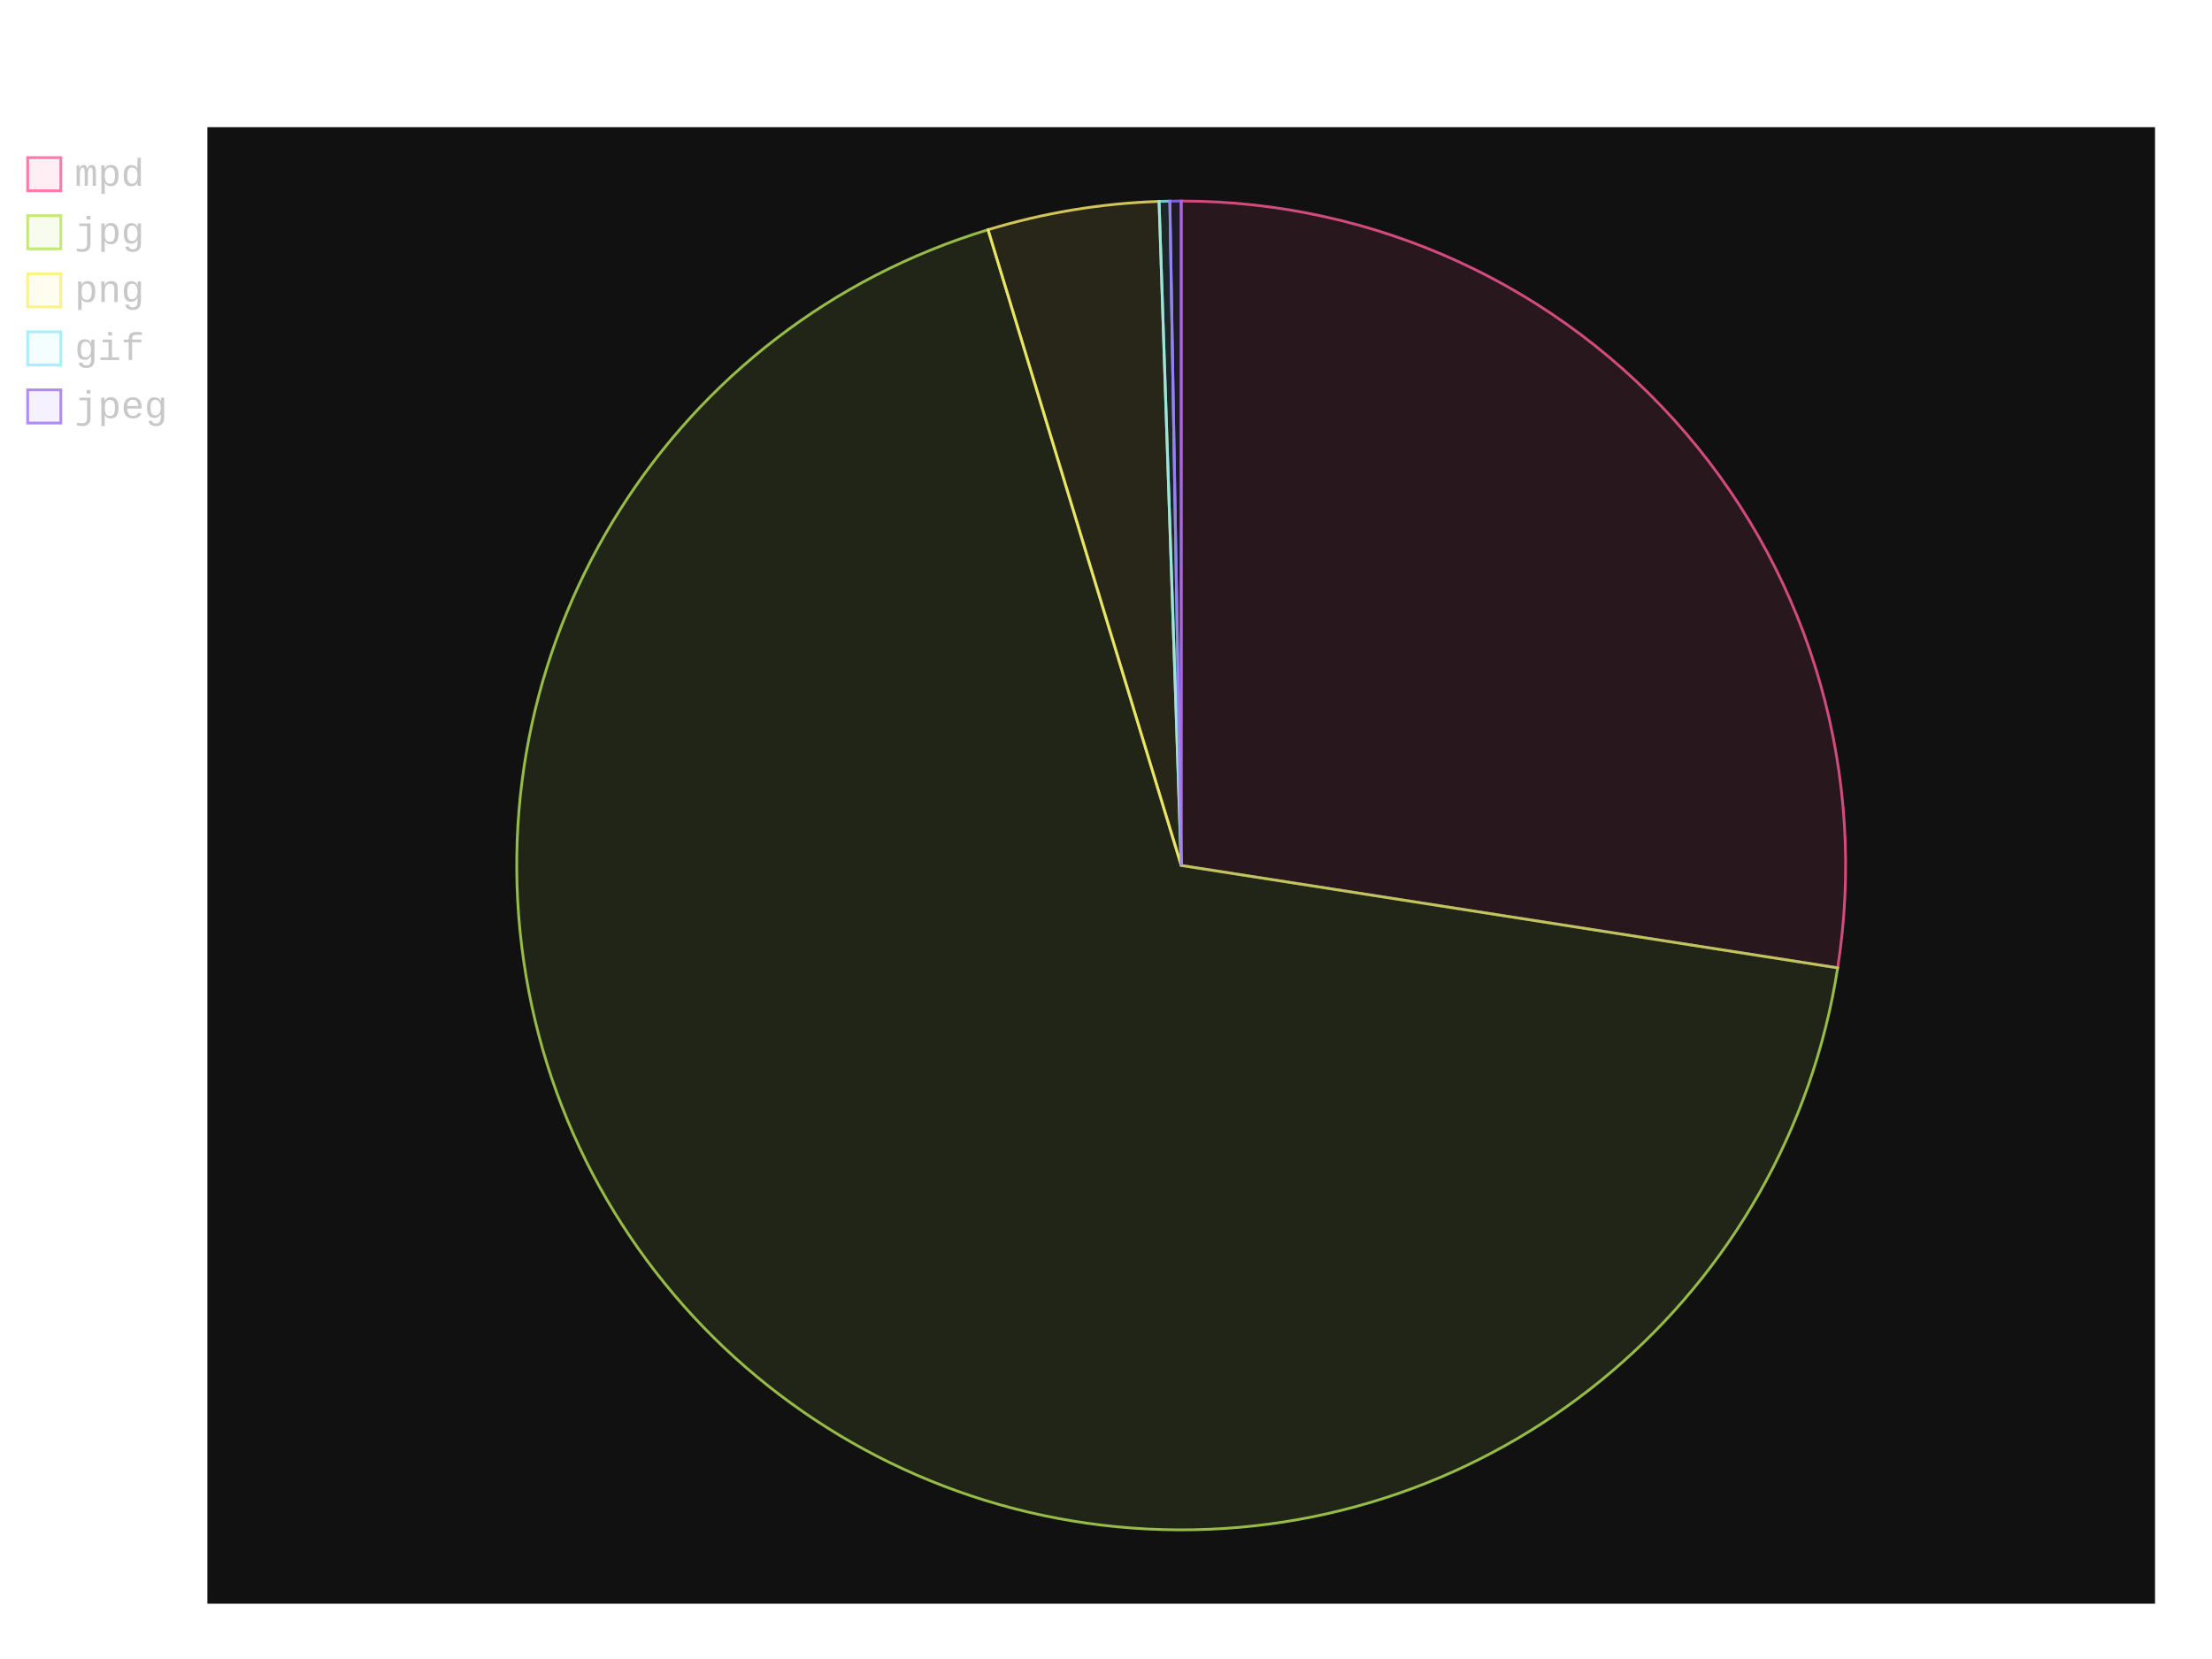
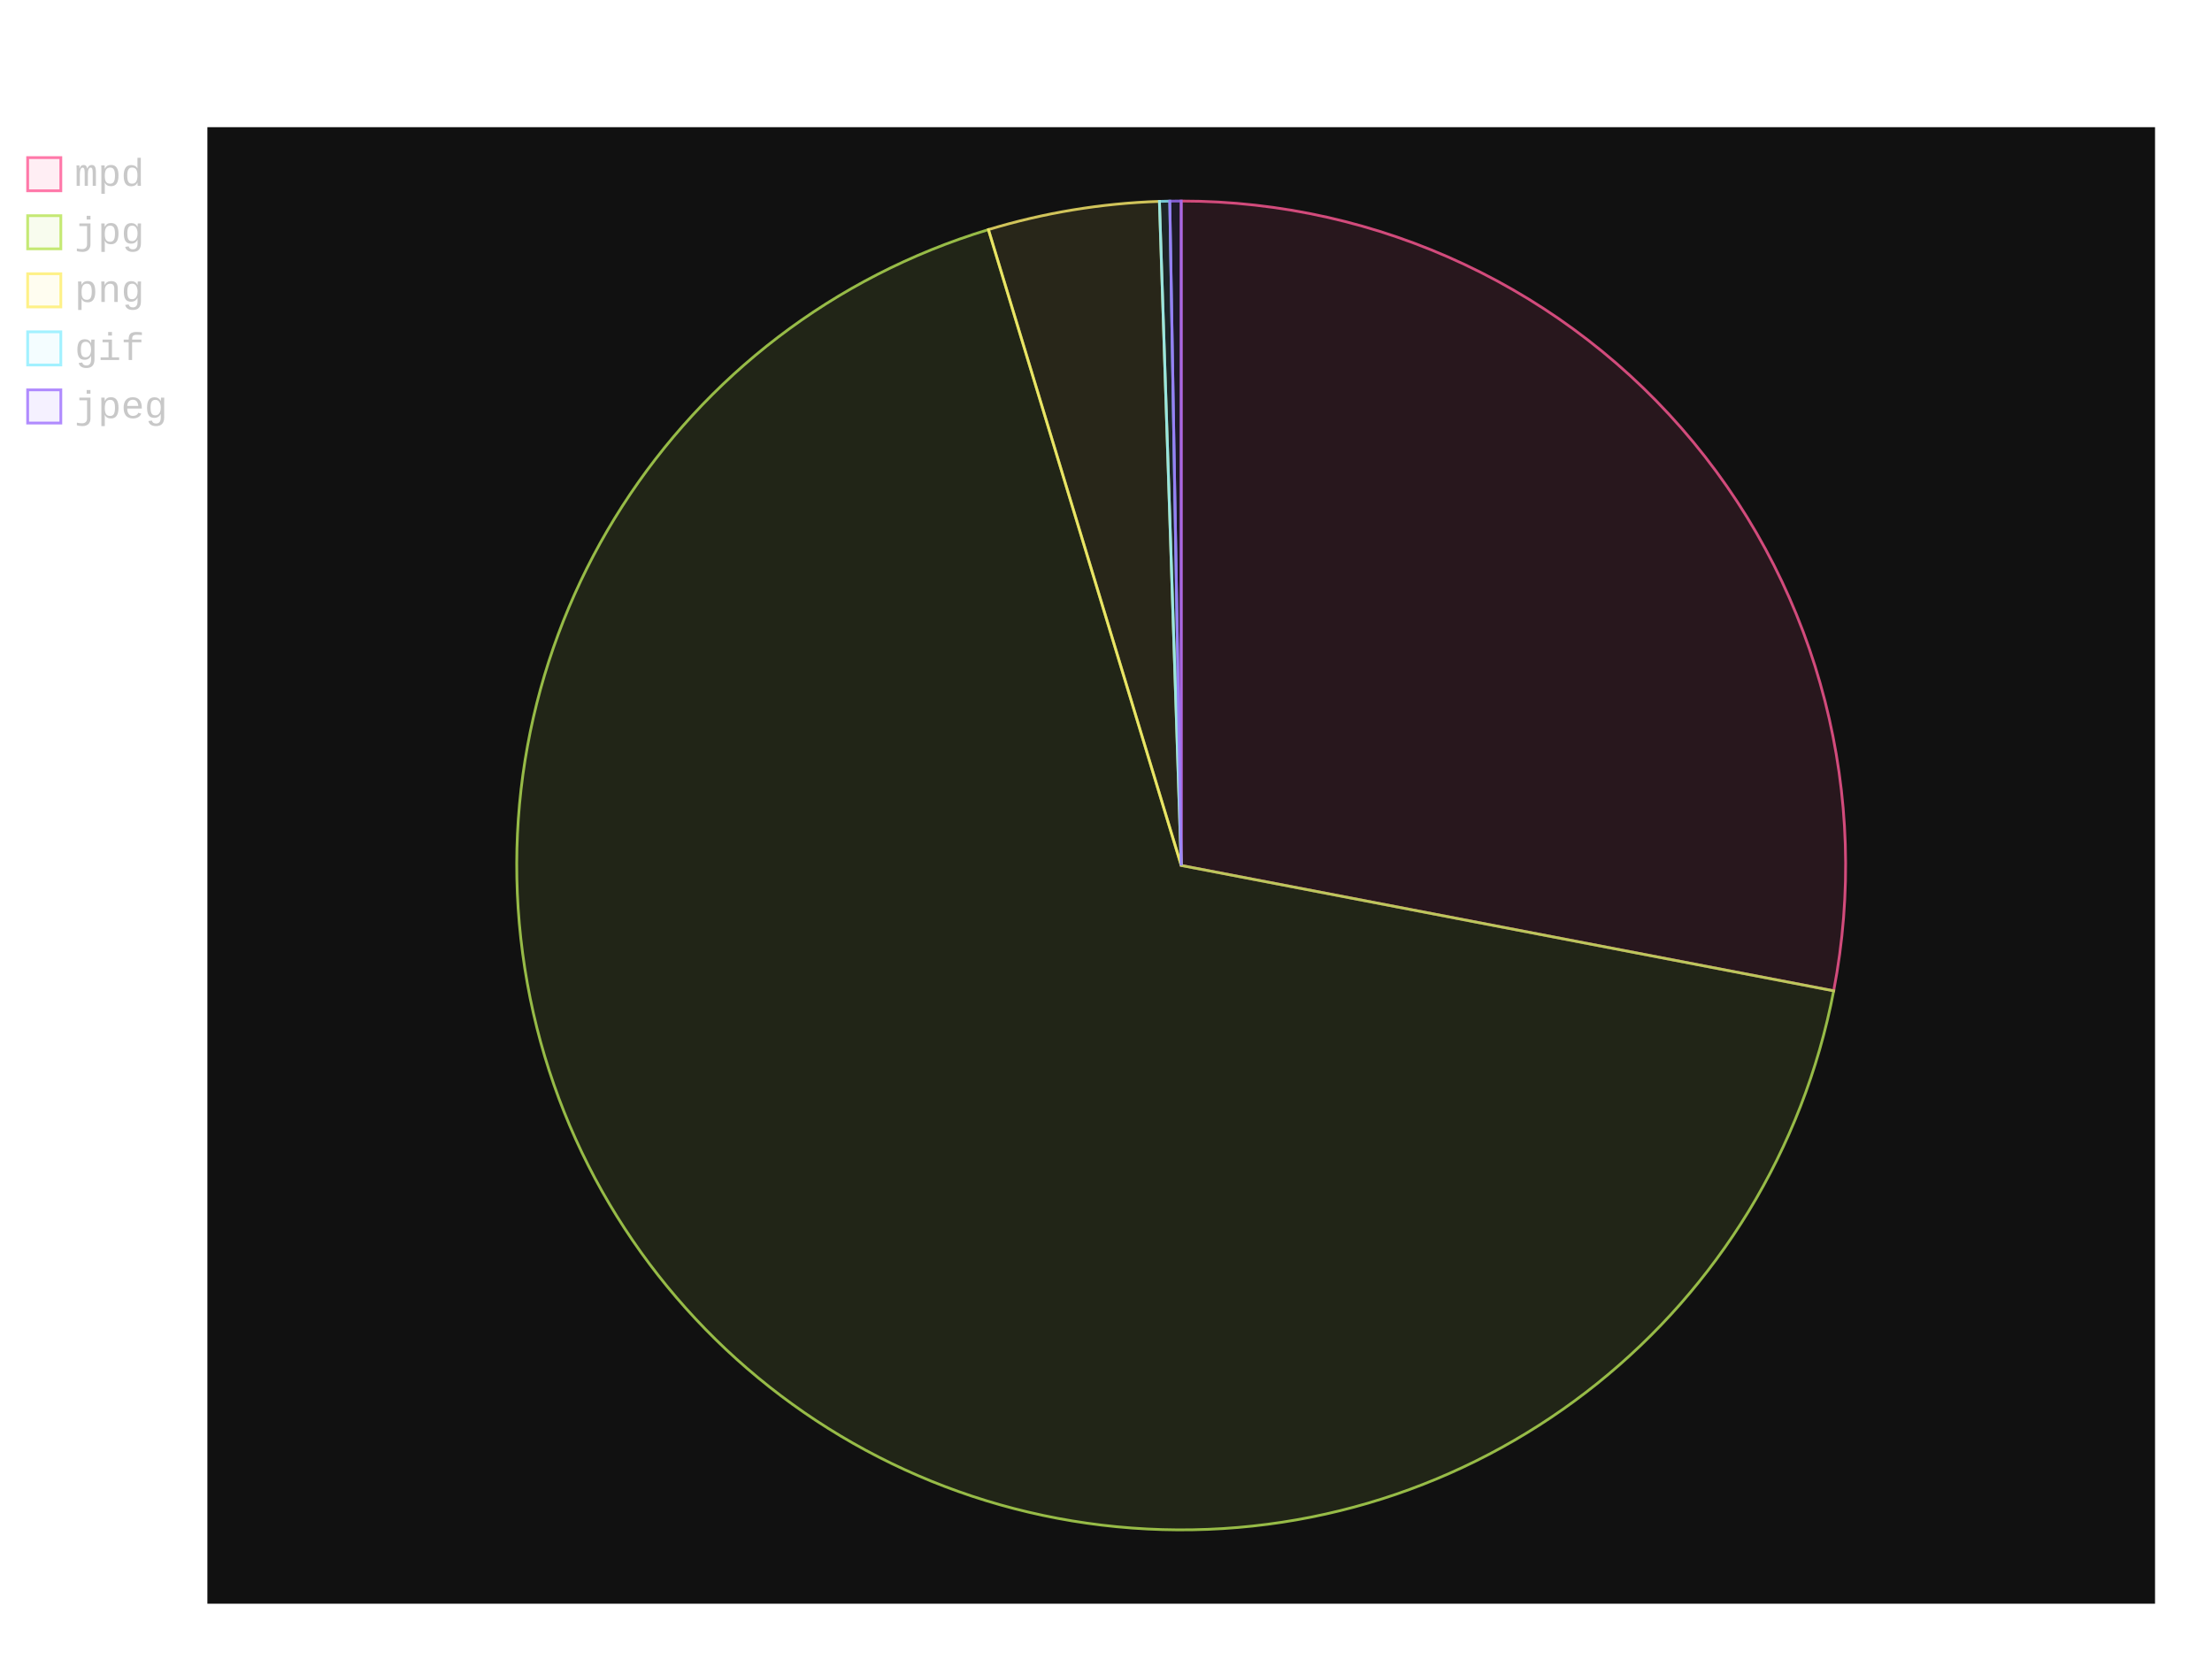
- <svg xmlns="http://www.w3.org/2000/svg" id="chart-aea0b255-f526-44dd-9e26-2255c3b7beea" class="pygal-chart" viewBox="0 0 800 600">
+ <svg xmlns="http://www.w3.org/2000/svg" id="chart-f5687afc-f7be-4072-bc8f-bc5414bce5f3" class="pygal-chart" viewBox="0 0 800 600">
  <defs>
-     <style type="text/css">#chart-aea0b255-f526-44dd-9e26-2255c3b7beea{-webkit-user-select:none;-webkit-font-smoothing:antialiased;font-family:Consolas,"Liberation Mono",Menlo,Courier,monospace}#chart-aea0b255-f526-44dd-9e26-2255c3b7beea .title{font-family:Consolas,"Liberation Mono",Menlo,Courier,monospace;font-size:16px}#chart-aea0b255-f526-44dd-9e26-2255c3b7beea .legends .legend text{font-family:Consolas,"Liberation Mono",Menlo,Courier,monospace;font-size:14px}#chart-aea0b255-f526-44dd-9e26-2255c3b7beea .axis text{font-family:Consolas,"Liberation Mono",Menlo,Courier,monospace;font-size:10px}#chart-aea0b255-f526-44dd-9e26-2255c3b7beea .axis text.major{font-family:Consolas,"Liberation Mono",Menlo,Courier,monospace;font-size:10px}#chart-aea0b255-f526-44dd-9e26-2255c3b7beea .text-overlay text.value{font-family:Consolas,"Liberation Mono",Menlo,Courier,monospace;font-size:16px}#chart-aea0b255-f526-44dd-9e26-2255c3b7beea .text-overlay text.label{font-family:Consolas,"Liberation Mono",Menlo,Courier,monospace;font-size:10px}#chart-aea0b255-f526-44dd-9e26-2255c3b7beea .tooltip{font-family:Consolas,"Liberation Mono",Menlo,Courier,monospace;font-size:14px}#chart-aea0b255-f526-44dd-9e26-2255c3b7beea text.no_data{font-family:Consolas,"Liberation Mono",Menlo,Courier,monospace;font-size:64px}
- #chart-aea0b255-f526-44dd-9e26-2255c3b7beea{background-color:rgba(0,0,0,0)}#chart-aea0b255-f526-44dd-9e26-2255c3b7beea path,#chart-aea0b255-f526-44dd-9e26-2255c3b7beea line,#chart-aea0b255-f526-44dd-9e26-2255c3b7beea rect,#chart-aea0b255-f526-44dd-9e26-2255c3b7beea circle{-webkit-transition:0.3s ease-out;-moz-transition:0.3s ease-out;transition:0.3s ease-out}#chart-aea0b255-f526-44dd-9e26-2255c3b7beea .graph &gt; .background{fill:rgba(0,0,0,0)}#chart-aea0b255-f526-44dd-9e26-2255c3b7beea .plot &gt; .background{fill:#111}#chart-aea0b255-f526-44dd-9e26-2255c3b7beea .graph{fill:rgba(200,200,200,1)}#chart-aea0b255-f526-44dd-9e26-2255c3b7beea text.no_data{fill:rgba(255,255,255,1)}#chart-aea0b255-f526-44dd-9e26-2255c3b7beea .title{fill:rgba(255,255,255,1)}#chart-aea0b255-f526-44dd-9e26-2255c3b7beea .legends .legend text{fill:rgba(200,200,200,1)}#chart-aea0b255-f526-44dd-9e26-2255c3b7beea .legends .legend:hover text{fill:rgba(255,255,255,1)}#chart-aea0b255-f526-44dd-9e26-2255c3b7beea .axis .line{stroke:rgba(255,255,255,1)}#chart-aea0b255-f526-44dd-9e26-2255c3b7beea .axis .guide.line{stroke:#555}#chart-aea0b255-f526-44dd-9e26-2255c3b7beea .axis .major.line{stroke:rgba(200,200,200,1)}#chart-aea0b255-f526-44dd-9e26-2255c3b7beea .axis text.major{fill:rgba(255,255,255,1)}#chart-aea0b255-f526-44dd-9e26-2255c3b7beea .axis.y .guides:hover .guide.line,#chart-aea0b255-f526-44dd-9e26-2255c3b7beea .line-graph .axis.x .guides:hover .guide.line,#chart-aea0b255-f526-44dd-9e26-2255c3b7beea .stackedline-graph .axis.x .guides:hover .guide.line,#chart-aea0b255-f526-44dd-9e26-2255c3b7beea .xy-graph .axis.x .guides:hover .guide.line{stroke:rgba(255,255,255,1)}#chart-aea0b255-f526-44dd-9e26-2255c3b7beea .axis .guides:hover text{fill:rgba(255,255,255,1)}#chart-aea0b255-f526-44dd-9e26-2255c3b7beea .reactive{fill-opacity:.1;stroke-opacity:.8;stroke-width:1}#chart-aea0b255-f526-44dd-9e26-2255c3b7beea .ci{stroke:rgba(200,200,200,1)}#chart-aea0b255-f526-44dd-9e26-2255c3b7beea .reactive.active,#chart-aea0b255-f526-44dd-9e26-2255c3b7beea .active .reactive{fill-opacity:.75;stroke-opacity:.9;stroke-width:4}#chart-aea0b255-f526-44dd-9e26-2255c3b7beea .ci .reactive.active{stroke-width:1.5}#chart-aea0b255-f526-44dd-9e26-2255c3b7beea .series text{fill:rgba(255,255,255,1)}#chart-aea0b255-f526-44dd-9e26-2255c3b7beea .tooltip rect{fill:#111;stroke:rgba(255,255,255,1);-webkit-transition:opacity 0.3s ease-out;-moz-transition:opacity 0.3s ease-out;transition:opacity 0.3s ease-out}#chart-aea0b255-f526-44dd-9e26-2255c3b7beea .tooltip .label{fill:rgba(200,200,200,1)}#chart-aea0b255-f526-44dd-9e26-2255c3b7beea .tooltip .label{fill:rgba(200,200,200,1)}#chart-aea0b255-f526-44dd-9e26-2255c3b7beea .tooltip .legend{font-size:.8em;fill:#555}#chart-aea0b255-f526-44dd-9e26-2255c3b7beea .tooltip .x_label{font-size:.6em;fill:rgba(255,255,255,1)}#chart-aea0b255-f526-44dd-9e26-2255c3b7beea .tooltip .xlink{font-size:.5em;text-decoration:underline}#chart-aea0b255-f526-44dd-9e26-2255c3b7beea .tooltip .value{font-size:1.5em}#chart-aea0b255-f526-44dd-9e26-2255c3b7beea .bound{font-size:.5em}#chart-aea0b255-f526-44dd-9e26-2255c3b7beea .max-value{font-size:.75em;fill:#555}#chart-aea0b255-f526-44dd-9e26-2255c3b7beea .map-element{fill:#111;stroke:#555 !important}#chart-aea0b255-f526-44dd-9e26-2255c3b7beea .map-element .reactive{fill-opacity:inherit;stroke-opacity:inherit}#chart-aea0b255-f526-44dd-9e26-2255c3b7beea .color-0,#chart-aea0b255-f526-44dd-9e26-2255c3b7beea .color-0 a:visited{stroke:#ff5995;fill:#ff5995}#chart-aea0b255-f526-44dd-9e26-2255c3b7beea .color-1,#chart-aea0b255-f526-44dd-9e26-2255c3b7beea .color-1 a:visited{stroke:#b6e354;fill:#b6e354}#chart-aea0b255-f526-44dd-9e26-2255c3b7beea .color-2,#chart-aea0b255-f526-44dd-9e26-2255c3b7beea .color-2 a:visited{stroke:#feed6c;fill:#feed6c}#chart-aea0b255-f526-44dd-9e26-2255c3b7beea .color-3,#chart-aea0b255-f526-44dd-9e26-2255c3b7beea .color-3 a:visited{stroke:#8cedff;fill:#8cedff}#chart-aea0b255-f526-44dd-9e26-2255c3b7beea .color-4,#chart-aea0b255-f526-44dd-9e26-2255c3b7beea .color-4 a:visited{stroke:#9e6ffe;fill:#9e6ffe}#chart-aea0b255-f526-44dd-9e26-2255c3b7beea .text-overlay .color-0 text{fill:black}#chart-aea0b255-f526-44dd-9e26-2255c3b7beea .text-overlay .color-1 text{fill:black}#chart-aea0b255-f526-44dd-9e26-2255c3b7beea .text-overlay .color-2 text{fill:black}#chart-aea0b255-f526-44dd-9e26-2255c3b7beea .text-overlay .color-3 text{fill:black}#chart-aea0b255-f526-44dd-9e26-2255c3b7beea .text-overlay .color-4 text{fill:black}
- #chart-aea0b255-f526-44dd-9e26-2255c3b7beea text.no_data{text-anchor:middle}#chart-aea0b255-f526-44dd-9e26-2255c3b7beea .guide.line{fill:none}#chart-aea0b255-f526-44dd-9e26-2255c3b7beea .centered{text-anchor:middle}#chart-aea0b255-f526-44dd-9e26-2255c3b7beea .title{text-anchor:middle}#chart-aea0b255-f526-44dd-9e26-2255c3b7beea .legends .legend text{fill-opacity:1}#chart-aea0b255-f526-44dd-9e26-2255c3b7beea .axis.x text{text-anchor:middle}#chart-aea0b255-f526-44dd-9e26-2255c3b7beea .axis.x:not(.web) text[transform]{text-anchor:start}#chart-aea0b255-f526-44dd-9e26-2255c3b7beea .axis.x:not(.web) text[transform].backwards{text-anchor:end}#chart-aea0b255-f526-44dd-9e26-2255c3b7beea .axis.y text{text-anchor:end}#chart-aea0b255-f526-44dd-9e26-2255c3b7beea .axis.y text[transform].backwards{text-anchor:start}#chart-aea0b255-f526-44dd-9e26-2255c3b7beea .axis.y2 text{text-anchor:start}#chart-aea0b255-f526-44dd-9e26-2255c3b7beea .axis.y2 text[transform].backwards{text-anchor:end}#chart-aea0b255-f526-44dd-9e26-2255c3b7beea .axis .guide.line{stroke-dasharray:4,4;stroke:black}#chart-aea0b255-f526-44dd-9e26-2255c3b7beea .axis .major.guide.line{stroke-dasharray:6,6;stroke:black}#chart-aea0b255-f526-44dd-9e26-2255c3b7beea .horizontal .axis.y .guide.line,#chart-aea0b255-f526-44dd-9e26-2255c3b7beea .horizontal .axis.y2 .guide.line,#chart-aea0b255-f526-44dd-9e26-2255c3b7beea .vertical .axis.x .guide.line{opacity:0}#chart-aea0b255-f526-44dd-9e26-2255c3b7beea .horizontal .axis.always_show .guide.line,#chart-aea0b255-f526-44dd-9e26-2255c3b7beea .vertical .axis.always_show .guide.line{opacity:1 !important}#chart-aea0b255-f526-44dd-9e26-2255c3b7beea .axis.y .guides:hover .guide.line,#chart-aea0b255-f526-44dd-9e26-2255c3b7beea .axis.y2 .guides:hover .guide.line,#chart-aea0b255-f526-44dd-9e26-2255c3b7beea .axis.x .guides:hover .guide.line{opacity:1}#chart-aea0b255-f526-44dd-9e26-2255c3b7beea .axis .guides:hover text{opacity:1}#chart-aea0b255-f526-44dd-9e26-2255c3b7beea .nofill{fill:none}#chart-aea0b255-f526-44dd-9e26-2255c3b7beea .subtle-fill{fill-opacity:.2}#chart-aea0b255-f526-44dd-9e26-2255c3b7beea .dot{stroke-width:1px;fill-opacity:1;stroke-opacity:1}#chart-aea0b255-f526-44dd-9e26-2255c3b7beea .dot.active{stroke-width:5px}#chart-aea0b255-f526-44dd-9e26-2255c3b7beea .dot.negative{fill:transparent}#chart-aea0b255-f526-44dd-9e26-2255c3b7beea text,#chart-aea0b255-f526-44dd-9e26-2255c3b7beea tspan{stroke:none !important}#chart-aea0b255-f526-44dd-9e26-2255c3b7beea .series text.active{opacity:1}#chart-aea0b255-f526-44dd-9e26-2255c3b7beea .tooltip rect{fill-opacity:.95;stroke-width:.5}#chart-aea0b255-f526-44dd-9e26-2255c3b7beea .tooltip text{fill-opacity:1}#chart-aea0b255-f526-44dd-9e26-2255c3b7beea .showable{visibility:hidden}#chart-aea0b255-f526-44dd-9e26-2255c3b7beea .showable.shown{visibility:visible}#chart-aea0b255-f526-44dd-9e26-2255c3b7beea .gauge-background{fill:rgba(229,229,229,1);stroke:none}#chart-aea0b255-f526-44dd-9e26-2255c3b7beea .bg-lines{stroke:rgba(0,0,0,0);stroke-width:2px}</style>
+     <style type="text/css">#chart-f5687afc-f7be-4072-bc8f-bc5414bce5f3{-webkit-user-select:none;-webkit-font-smoothing:antialiased;font-family:Consolas,"Liberation Mono",Menlo,Courier,monospace}#chart-f5687afc-f7be-4072-bc8f-bc5414bce5f3 .title{font-family:Consolas,"Liberation Mono",Menlo,Courier,monospace;font-size:16px}#chart-f5687afc-f7be-4072-bc8f-bc5414bce5f3 .legends .legend text{font-family:Consolas,"Liberation Mono",Menlo,Courier,monospace;font-size:14px}#chart-f5687afc-f7be-4072-bc8f-bc5414bce5f3 .axis text{font-family:Consolas,"Liberation Mono",Menlo,Courier,monospace;font-size:10px}#chart-f5687afc-f7be-4072-bc8f-bc5414bce5f3 .axis text.major{font-family:Consolas,"Liberation Mono",Menlo,Courier,monospace;font-size:10px}#chart-f5687afc-f7be-4072-bc8f-bc5414bce5f3 .text-overlay text.value{font-family:Consolas,"Liberation Mono",Menlo,Courier,monospace;font-size:16px}#chart-f5687afc-f7be-4072-bc8f-bc5414bce5f3 .text-overlay text.label{font-family:Consolas,"Liberation Mono",Menlo,Courier,monospace;font-size:10px}#chart-f5687afc-f7be-4072-bc8f-bc5414bce5f3 .tooltip{font-family:Consolas,"Liberation Mono",Menlo,Courier,monospace;font-size:14px}#chart-f5687afc-f7be-4072-bc8f-bc5414bce5f3 text.no_data{font-family:Consolas,"Liberation Mono",Menlo,Courier,monospace;font-size:64px}
+ #chart-f5687afc-f7be-4072-bc8f-bc5414bce5f3{background-color:rgba(0,0,0,0)}#chart-f5687afc-f7be-4072-bc8f-bc5414bce5f3 path,#chart-f5687afc-f7be-4072-bc8f-bc5414bce5f3 line,#chart-f5687afc-f7be-4072-bc8f-bc5414bce5f3 rect,#chart-f5687afc-f7be-4072-bc8f-bc5414bce5f3 circle{-webkit-transition:0.3s ease-out;-moz-transition:0.3s ease-out;transition:0.3s ease-out}#chart-f5687afc-f7be-4072-bc8f-bc5414bce5f3 .graph &gt; .background{fill:rgba(0,0,0,0)}#chart-f5687afc-f7be-4072-bc8f-bc5414bce5f3 .plot &gt; .background{fill:#111}#chart-f5687afc-f7be-4072-bc8f-bc5414bce5f3 .graph{fill:rgba(200,200,200,1)}#chart-f5687afc-f7be-4072-bc8f-bc5414bce5f3 text.no_data{fill:rgba(255,255,255,1)}#chart-f5687afc-f7be-4072-bc8f-bc5414bce5f3 .title{fill:rgba(255,255,255,1)}#chart-f5687afc-f7be-4072-bc8f-bc5414bce5f3 .legends .legend text{fill:rgba(200,200,200,1)}#chart-f5687afc-f7be-4072-bc8f-bc5414bce5f3 .legends .legend:hover text{fill:rgba(255,255,255,1)}#chart-f5687afc-f7be-4072-bc8f-bc5414bce5f3 .axis .line{stroke:rgba(255,255,255,1)}#chart-f5687afc-f7be-4072-bc8f-bc5414bce5f3 .axis .guide.line{stroke:#555}#chart-f5687afc-f7be-4072-bc8f-bc5414bce5f3 .axis .major.line{stroke:rgba(200,200,200,1)}#chart-f5687afc-f7be-4072-bc8f-bc5414bce5f3 .axis text.major{fill:rgba(255,255,255,1)}#chart-f5687afc-f7be-4072-bc8f-bc5414bce5f3 .axis.y .guides:hover .guide.line,#chart-f5687afc-f7be-4072-bc8f-bc5414bce5f3 .line-graph .axis.x .guides:hover .guide.line,#chart-f5687afc-f7be-4072-bc8f-bc5414bce5f3 .stackedline-graph .axis.x .guides:hover .guide.line,#chart-f5687afc-f7be-4072-bc8f-bc5414bce5f3 .xy-graph .axis.x .guides:hover .guide.line{stroke:rgba(255,255,255,1)}#chart-f5687afc-f7be-4072-bc8f-bc5414bce5f3 .axis .guides:hover text{fill:rgba(255,255,255,1)}#chart-f5687afc-f7be-4072-bc8f-bc5414bce5f3 .reactive{fill-opacity:.1;stroke-opacity:.8;stroke-width:1}#chart-f5687afc-f7be-4072-bc8f-bc5414bce5f3 .ci{stroke:rgba(200,200,200,1)}#chart-f5687afc-f7be-4072-bc8f-bc5414bce5f3 .reactive.active,#chart-f5687afc-f7be-4072-bc8f-bc5414bce5f3 .active .reactive{fill-opacity:.75;stroke-opacity:.9;stroke-width:4}#chart-f5687afc-f7be-4072-bc8f-bc5414bce5f3 .ci .reactive.active{stroke-width:1.5}#chart-f5687afc-f7be-4072-bc8f-bc5414bce5f3 .series text{fill:rgba(255,255,255,1)}#chart-f5687afc-f7be-4072-bc8f-bc5414bce5f3 .tooltip rect{fill:#111;stroke:rgba(255,255,255,1);-webkit-transition:opacity 0.3s ease-out;-moz-transition:opacity 0.3s ease-out;transition:opacity 0.3s ease-out}#chart-f5687afc-f7be-4072-bc8f-bc5414bce5f3 .tooltip .label{fill:rgba(200,200,200,1)}#chart-f5687afc-f7be-4072-bc8f-bc5414bce5f3 .tooltip .label{fill:rgba(200,200,200,1)}#chart-f5687afc-f7be-4072-bc8f-bc5414bce5f3 .tooltip .legend{font-size:.8em;fill:#555}#chart-f5687afc-f7be-4072-bc8f-bc5414bce5f3 .tooltip .x_label{font-size:.6em;fill:rgba(255,255,255,1)}#chart-f5687afc-f7be-4072-bc8f-bc5414bce5f3 .tooltip .xlink{font-size:.5em;text-decoration:underline}#chart-f5687afc-f7be-4072-bc8f-bc5414bce5f3 .tooltip .value{font-size:1.5em}#chart-f5687afc-f7be-4072-bc8f-bc5414bce5f3 .bound{font-size:.5em}#chart-f5687afc-f7be-4072-bc8f-bc5414bce5f3 .max-value{font-size:.75em;fill:#555}#chart-f5687afc-f7be-4072-bc8f-bc5414bce5f3 .map-element{fill:#111;stroke:#555 !important}#chart-f5687afc-f7be-4072-bc8f-bc5414bce5f3 .map-element .reactive{fill-opacity:inherit;stroke-opacity:inherit}#chart-f5687afc-f7be-4072-bc8f-bc5414bce5f3 .color-0,#chart-f5687afc-f7be-4072-bc8f-bc5414bce5f3 .color-0 a:visited{stroke:#ff5995;fill:#ff5995}#chart-f5687afc-f7be-4072-bc8f-bc5414bce5f3 .color-1,#chart-f5687afc-f7be-4072-bc8f-bc5414bce5f3 .color-1 a:visited{stroke:#b6e354;fill:#b6e354}#chart-f5687afc-f7be-4072-bc8f-bc5414bce5f3 .color-2,#chart-f5687afc-f7be-4072-bc8f-bc5414bce5f3 .color-2 a:visited{stroke:#feed6c;fill:#feed6c}#chart-f5687afc-f7be-4072-bc8f-bc5414bce5f3 .color-3,#chart-f5687afc-f7be-4072-bc8f-bc5414bce5f3 .color-3 a:visited{stroke:#8cedff;fill:#8cedff}#chart-f5687afc-f7be-4072-bc8f-bc5414bce5f3 .color-4,#chart-f5687afc-f7be-4072-bc8f-bc5414bce5f3 .color-4 a:visited{stroke:#9e6ffe;fill:#9e6ffe}#chart-f5687afc-f7be-4072-bc8f-bc5414bce5f3 .text-overlay .color-0 text{fill:black}#chart-f5687afc-f7be-4072-bc8f-bc5414bce5f3 .text-overlay .color-1 text{fill:black}#chart-f5687afc-f7be-4072-bc8f-bc5414bce5f3 .text-overlay .color-2 text{fill:black}#chart-f5687afc-f7be-4072-bc8f-bc5414bce5f3 .text-overlay .color-3 text{fill:black}#chart-f5687afc-f7be-4072-bc8f-bc5414bce5f3 .text-overlay .color-4 text{fill:black}
+ #chart-f5687afc-f7be-4072-bc8f-bc5414bce5f3 text.no_data{text-anchor:middle}#chart-f5687afc-f7be-4072-bc8f-bc5414bce5f3 .guide.line{fill:none}#chart-f5687afc-f7be-4072-bc8f-bc5414bce5f3 .centered{text-anchor:middle}#chart-f5687afc-f7be-4072-bc8f-bc5414bce5f3 .title{text-anchor:middle}#chart-f5687afc-f7be-4072-bc8f-bc5414bce5f3 .legends .legend text{fill-opacity:1}#chart-f5687afc-f7be-4072-bc8f-bc5414bce5f3 .axis.x text{text-anchor:middle}#chart-f5687afc-f7be-4072-bc8f-bc5414bce5f3 .axis.x:not(.web) text[transform]{text-anchor:start}#chart-f5687afc-f7be-4072-bc8f-bc5414bce5f3 .axis.x:not(.web) text[transform].backwards{text-anchor:end}#chart-f5687afc-f7be-4072-bc8f-bc5414bce5f3 .axis.y text{text-anchor:end}#chart-f5687afc-f7be-4072-bc8f-bc5414bce5f3 .axis.y text[transform].backwards{text-anchor:start}#chart-f5687afc-f7be-4072-bc8f-bc5414bce5f3 .axis.y2 text{text-anchor:start}#chart-f5687afc-f7be-4072-bc8f-bc5414bce5f3 .axis.y2 text[transform].backwards{text-anchor:end}#chart-f5687afc-f7be-4072-bc8f-bc5414bce5f3 .axis .guide.line{stroke-dasharray:4,4;stroke:black}#chart-f5687afc-f7be-4072-bc8f-bc5414bce5f3 .axis .major.guide.line{stroke-dasharray:6,6;stroke:black}#chart-f5687afc-f7be-4072-bc8f-bc5414bce5f3 .horizontal .axis.y .guide.line,#chart-f5687afc-f7be-4072-bc8f-bc5414bce5f3 .horizontal .axis.y2 .guide.line,#chart-f5687afc-f7be-4072-bc8f-bc5414bce5f3 .vertical .axis.x .guide.line{opacity:0}#chart-f5687afc-f7be-4072-bc8f-bc5414bce5f3 .horizontal .axis.always_show .guide.line,#chart-f5687afc-f7be-4072-bc8f-bc5414bce5f3 .vertical .axis.always_show .guide.line{opacity:1 !important}#chart-f5687afc-f7be-4072-bc8f-bc5414bce5f3 .axis.y .guides:hover .guide.line,#chart-f5687afc-f7be-4072-bc8f-bc5414bce5f3 .axis.y2 .guides:hover .guide.line,#chart-f5687afc-f7be-4072-bc8f-bc5414bce5f3 .axis.x .guides:hover .guide.line{opacity:1}#chart-f5687afc-f7be-4072-bc8f-bc5414bce5f3 .axis .guides:hover text{opacity:1}#chart-f5687afc-f7be-4072-bc8f-bc5414bce5f3 .nofill{fill:none}#chart-f5687afc-f7be-4072-bc8f-bc5414bce5f3 .subtle-fill{fill-opacity:.2}#chart-f5687afc-f7be-4072-bc8f-bc5414bce5f3 .dot{stroke-width:1px;fill-opacity:1;stroke-opacity:1}#chart-f5687afc-f7be-4072-bc8f-bc5414bce5f3 .dot.active{stroke-width:5px}#chart-f5687afc-f7be-4072-bc8f-bc5414bce5f3 .dot.negative{fill:transparent}#chart-f5687afc-f7be-4072-bc8f-bc5414bce5f3 text,#chart-f5687afc-f7be-4072-bc8f-bc5414bce5f3 tspan{stroke:none !important}#chart-f5687afc-f7be-4072-bc8f-bc5414bce5f3 .series text.active{opacity:1}#chart-f5687afc-f7be-4072-bc8f-bc5414bce5f3 .tooltip rect{fill-opacity:.95;stroke-width:.5}#chart-f5687afc-f7be-4072-bc8f-bc5414bce5f3 .tooltip text{fill-opacity:1}#chart-f5687afc-f7be-4072-bc8f-bc5414bce5f3 .showable{visibility:hidden}#chart-f5687afc-f7be-4072-bc8f-bc5414bce5f3 .showable.shown{visibility:visible}#chart-f5687afc-f7be-4072-bc8f-bc5414bce5f3 .gauge-background{fill:rgba(229,229,229,1);stroke:none}#chart-f5687afc-f7be-4072-bc8f-bc5414bce5f3 .bg-lines{stroke:rgba(0,0,0,0);stroke-width:2px}</style>
  </defs>
  <g class="graph pie-graph vertical">
    <rect x="0" y="0" width="800" height="600" class="background" />
    <g transform="translate(75, 46)" class="plot">
      <rect x="0" y="0" width="704.4" height="534" class="background" />
      <g class="series serie-0 color-0">
        <g class="slices">
          <g class="slice">
-             <path d="M352.2 26.7 A240.3 240.3 0 0 1 589.628 304.043 L352.2 267 A0 0 0 0 0 352.2 267 z" class="slice reactive tooltip-trigger" />
+             <path d="M352.2 26.7 A240.3 240.3 0 0 1 588.183 312.345 L352.2 267 A0 0 0 0 0 352.2 267 z" class="slice reactive tooltip-trigger" />
          </g>
        </g>
      </g>
      <g class="series serie-1 color-1">
        <g class="slices">
          <g class="slice">
-             <path d="M589.628 304.043 A240.3 240.3 0 1 1 282.334 37.081 L352.2 267 A0 0 0 1 0 352.2 267 z" class="slice reactive tooltip-trigger" />
+             <path d="M588.183 312.345 A240.3 240.3 0 1 1 282.474 37.038 L352.2 267 A0 0 0 1 0 352.2 267 z" class="slice reactive tooltip-trigger" />
          </g>
        </g>
      </g>
      <g class="series serie-2 color-2">
        <g class="slices">
          <g class="slice">
-             <path d="M282.334 37.081 A240.3 240.3 0 0 1 344.188 26.834 L352.2 267 A0 0 0 0 0 352.2 267 z" class="slice reactive tooltip-trigger" />
+             <path d="M282.474 37.038 A240.3 240.3 0 0 1 344.319 26.829 L352.2 267 A0 0 0 0 0 352.2 267 z" class="slice reactive tooltip-trigger" />
          </g>
        </g>
      </g>
      <g class="series serie-3 color-3">
        <g class="slices">
          <g class="slice">
-             <path d="M344.188 26.834 A240.3 240.3 0 0 1 348.091 26.735 L352.2 267 A0 0 0 0 0 352.2 267 z" class="slice reactive tooltip-trigger" />
+             <path d="M344.319 26.829 A240.3 240.3 0 0 1 348.062 26.736 L352.2 267 A0 0 0 0 0 352.2 267 z" class="slice reactive tooltip-trigger" />
          </g>
        </g>
      </g>
      <g class="series serie-4 color-4">
        <g class="slices">
          <g class="slice">
-             <path d="M348.091 26.735 A240.3 240.3 0 0 1 352.2 26.7 L352.2 267 A0 0 0 0 0 352.2 267 z" class="slice reactive tooltip-trigger" />
+             <path d="M348.062 26.736 A240.3 240.3 0 0 1 352.2 26.7 L352.2 267 A0 0 0 0 0 352.2 267 z" class="slice reactive tooltip-trigger" />
          </g>
        </g>
      </g>
    </g>
    <g class="titles">
      <text x="400.0" y="26" class="title plot_title">Distribution of extensions</text>
    </g>
    <g transform="translate(75, 46)" class="plot overlay">
      <g class="series serie-0 color-0" />
      <g class="series serie-1 color-1" />
      <g class="series serie-2 color-2" />
      <g class="series serie-3 color-3" />
      <g class="series serie-4 color-4" />
    </g>
    <g transform="translate(75, 46)" class="plot text-overlay">
      <g class="series serie-0 color-0" />
      <g class="series serie-1 color-1" />
      <g class="series serie-2 color-2" />
      <g class="series serie-3 color-3" />
      <g class="series serie-4 color-4" />
    </g>
    <g transform="translate(75, 46)" class="plot tooltip-overlay">
      <g transform="translate(0 0)" style="opacity: 0" class="tooltip">
        <rect rx="0" ry="0" width="0" height="0" class="tooltip-box" />
        <g class="text" />
      </g>
    </g>
    <g transform="translate(10, 56)" class="legends">
      <g id="activate-serie-0" class="legend reactive activate-serie">
        <rect x="0.0" y="1.0" width="12" height="12" class="color-0 reactive" />
        <text x="17.0" y="11.2">mpd</text>
      </g>
      <g id="activate-serie-1" class="legend reactive activate-serie">
        <rect x="0.0" y="22.0" width="12" height="12" class="color-1 reactive" />
        <text x="17.0" y="32.2">jpg</text>
      </g>
      <g id="activate-serie-2" class="legend reactive activate-serie">
        <rect x="0.0" y="43.0" width="12" height="12" class="color-2 reactive" />
        <text x="17.0" y="53.2">png</text>
      </g>
      <g id="activate-serie-3" class="legend reactive activate-serie">
        <rect x="0.0" y="64.0" width="12" height="12" class="color-3 reactive" />
        <text x="17.0" y="74.2">gif</text>
      </g>
      <g id="activate-serie-4" class="legend reactive activate-serie">
        <rect x="0.0" y="85.0" width="12" height="12" class="color-4 reactive" />
        <text x="17.0" y="95.2">jpeg</text>
      </g>
    </g>
    <g transform="translate(790, 56)" class="legends" />
  </g>
</svg>
